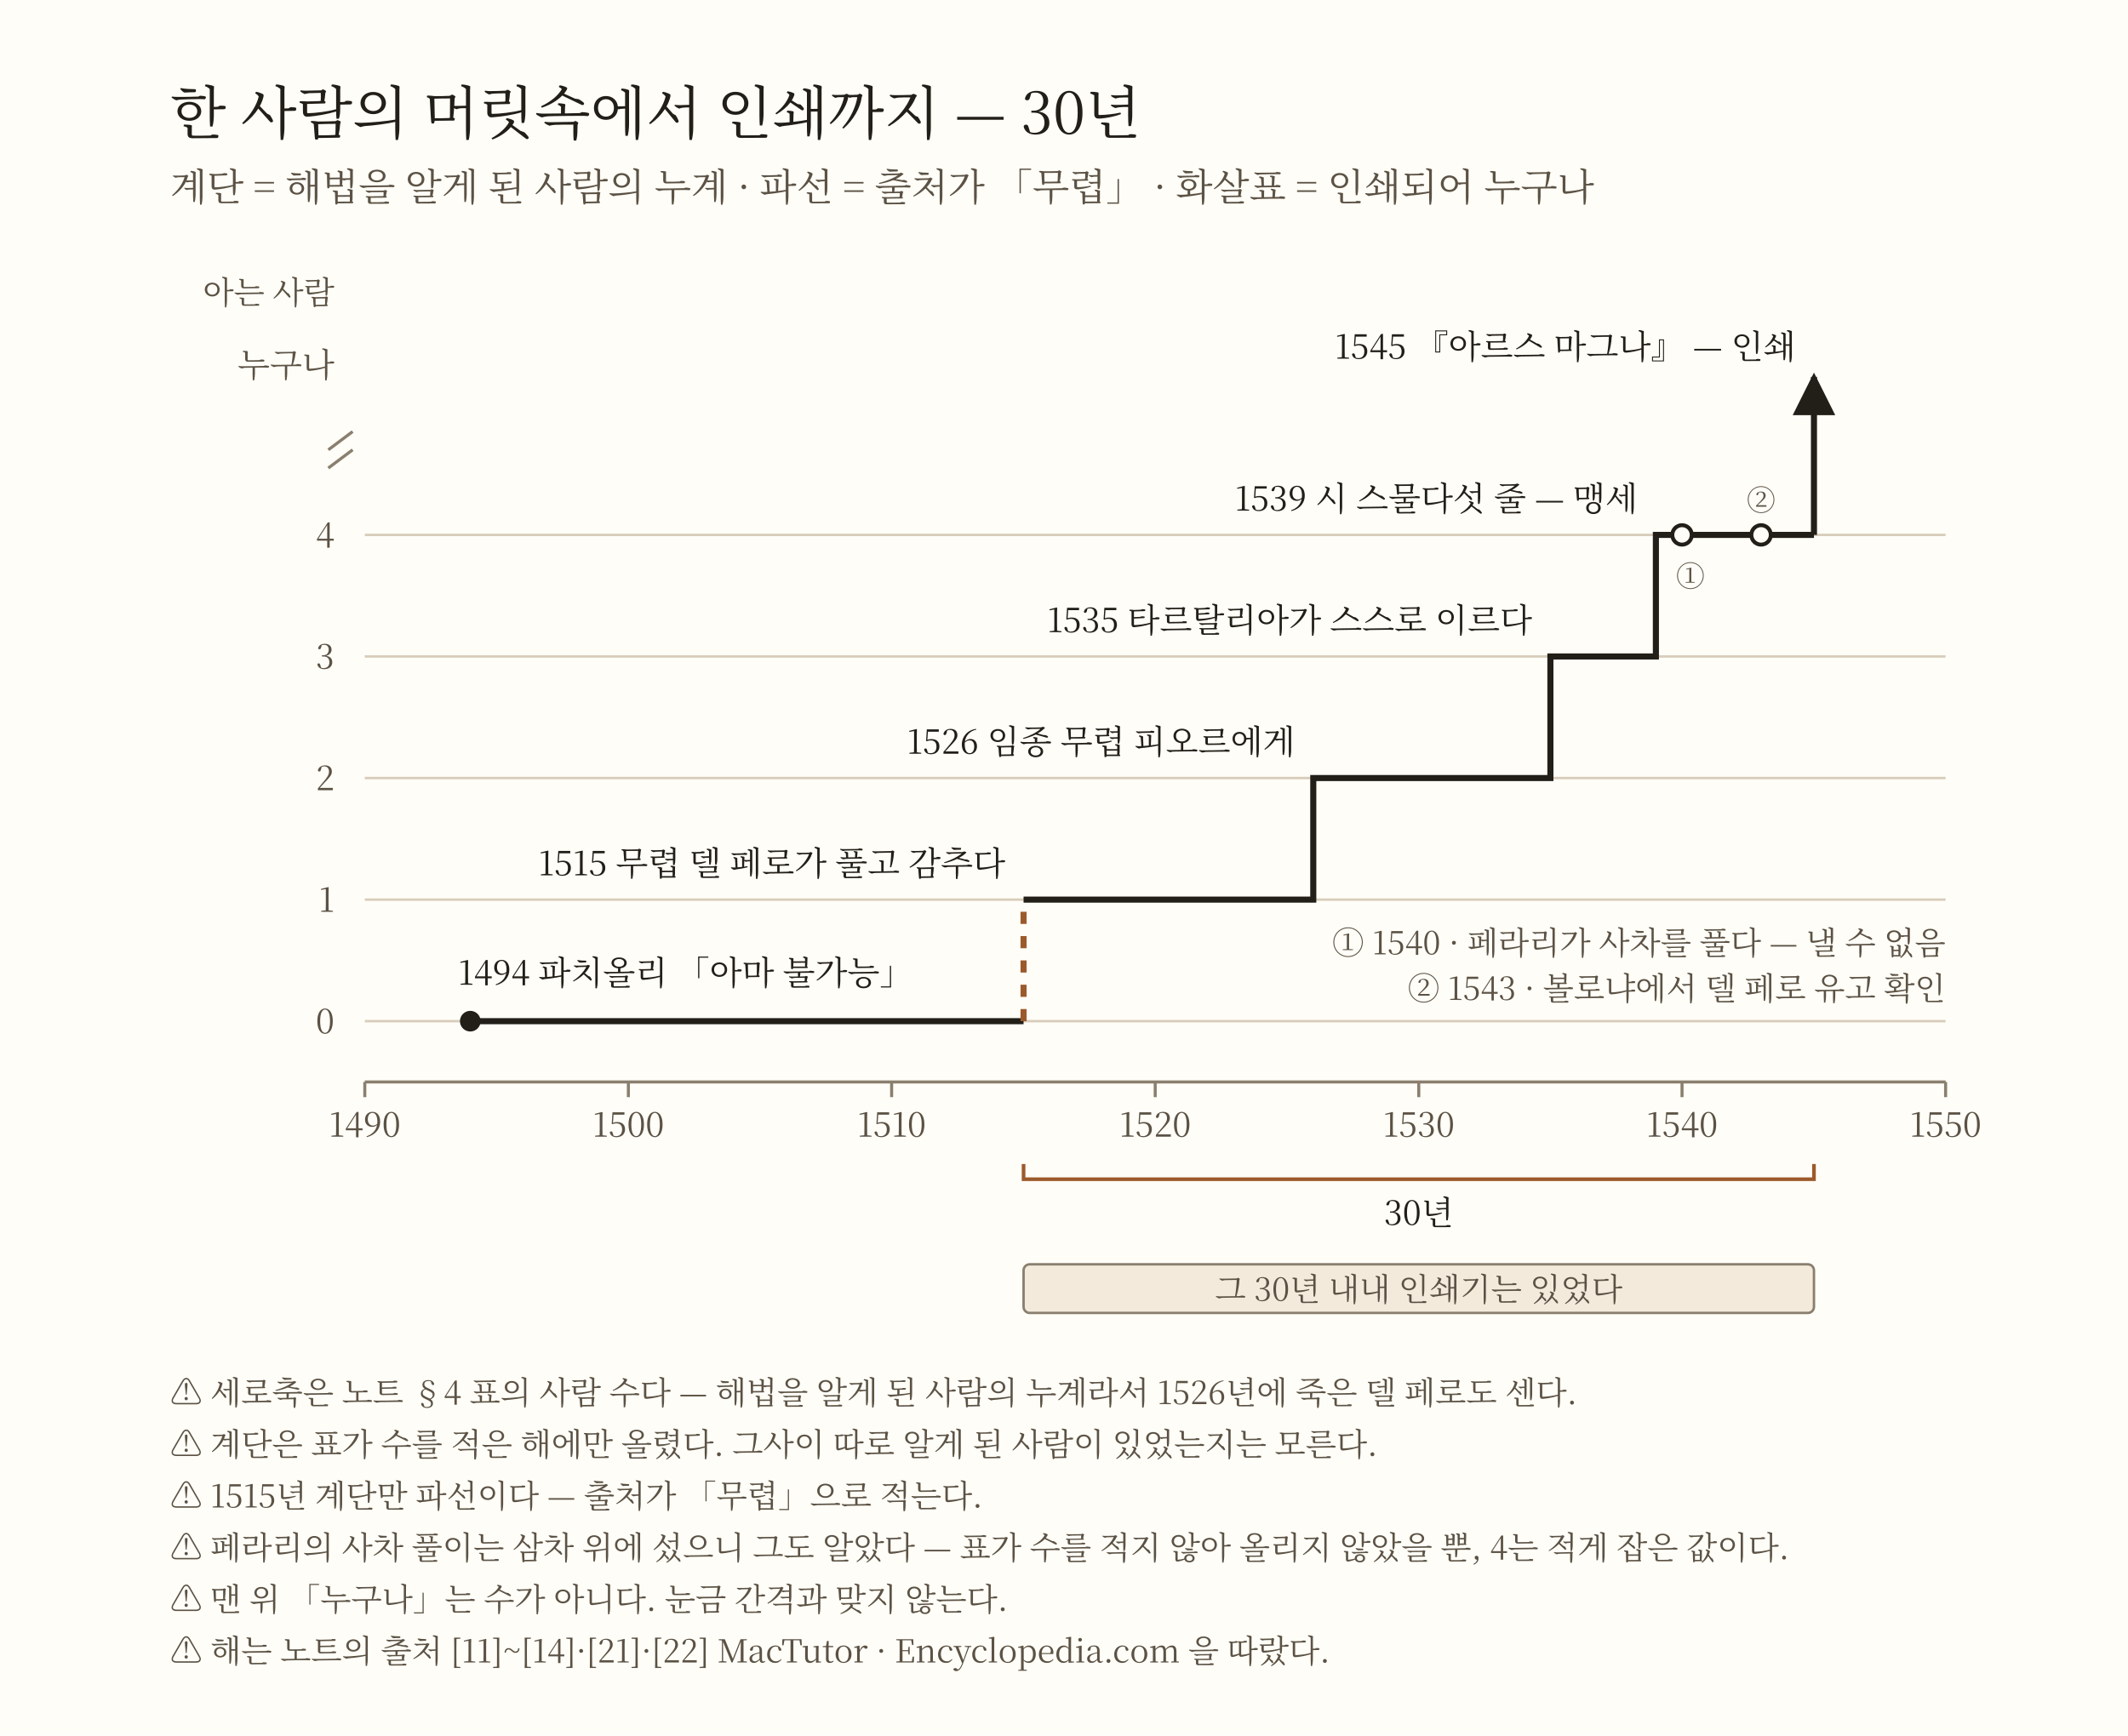
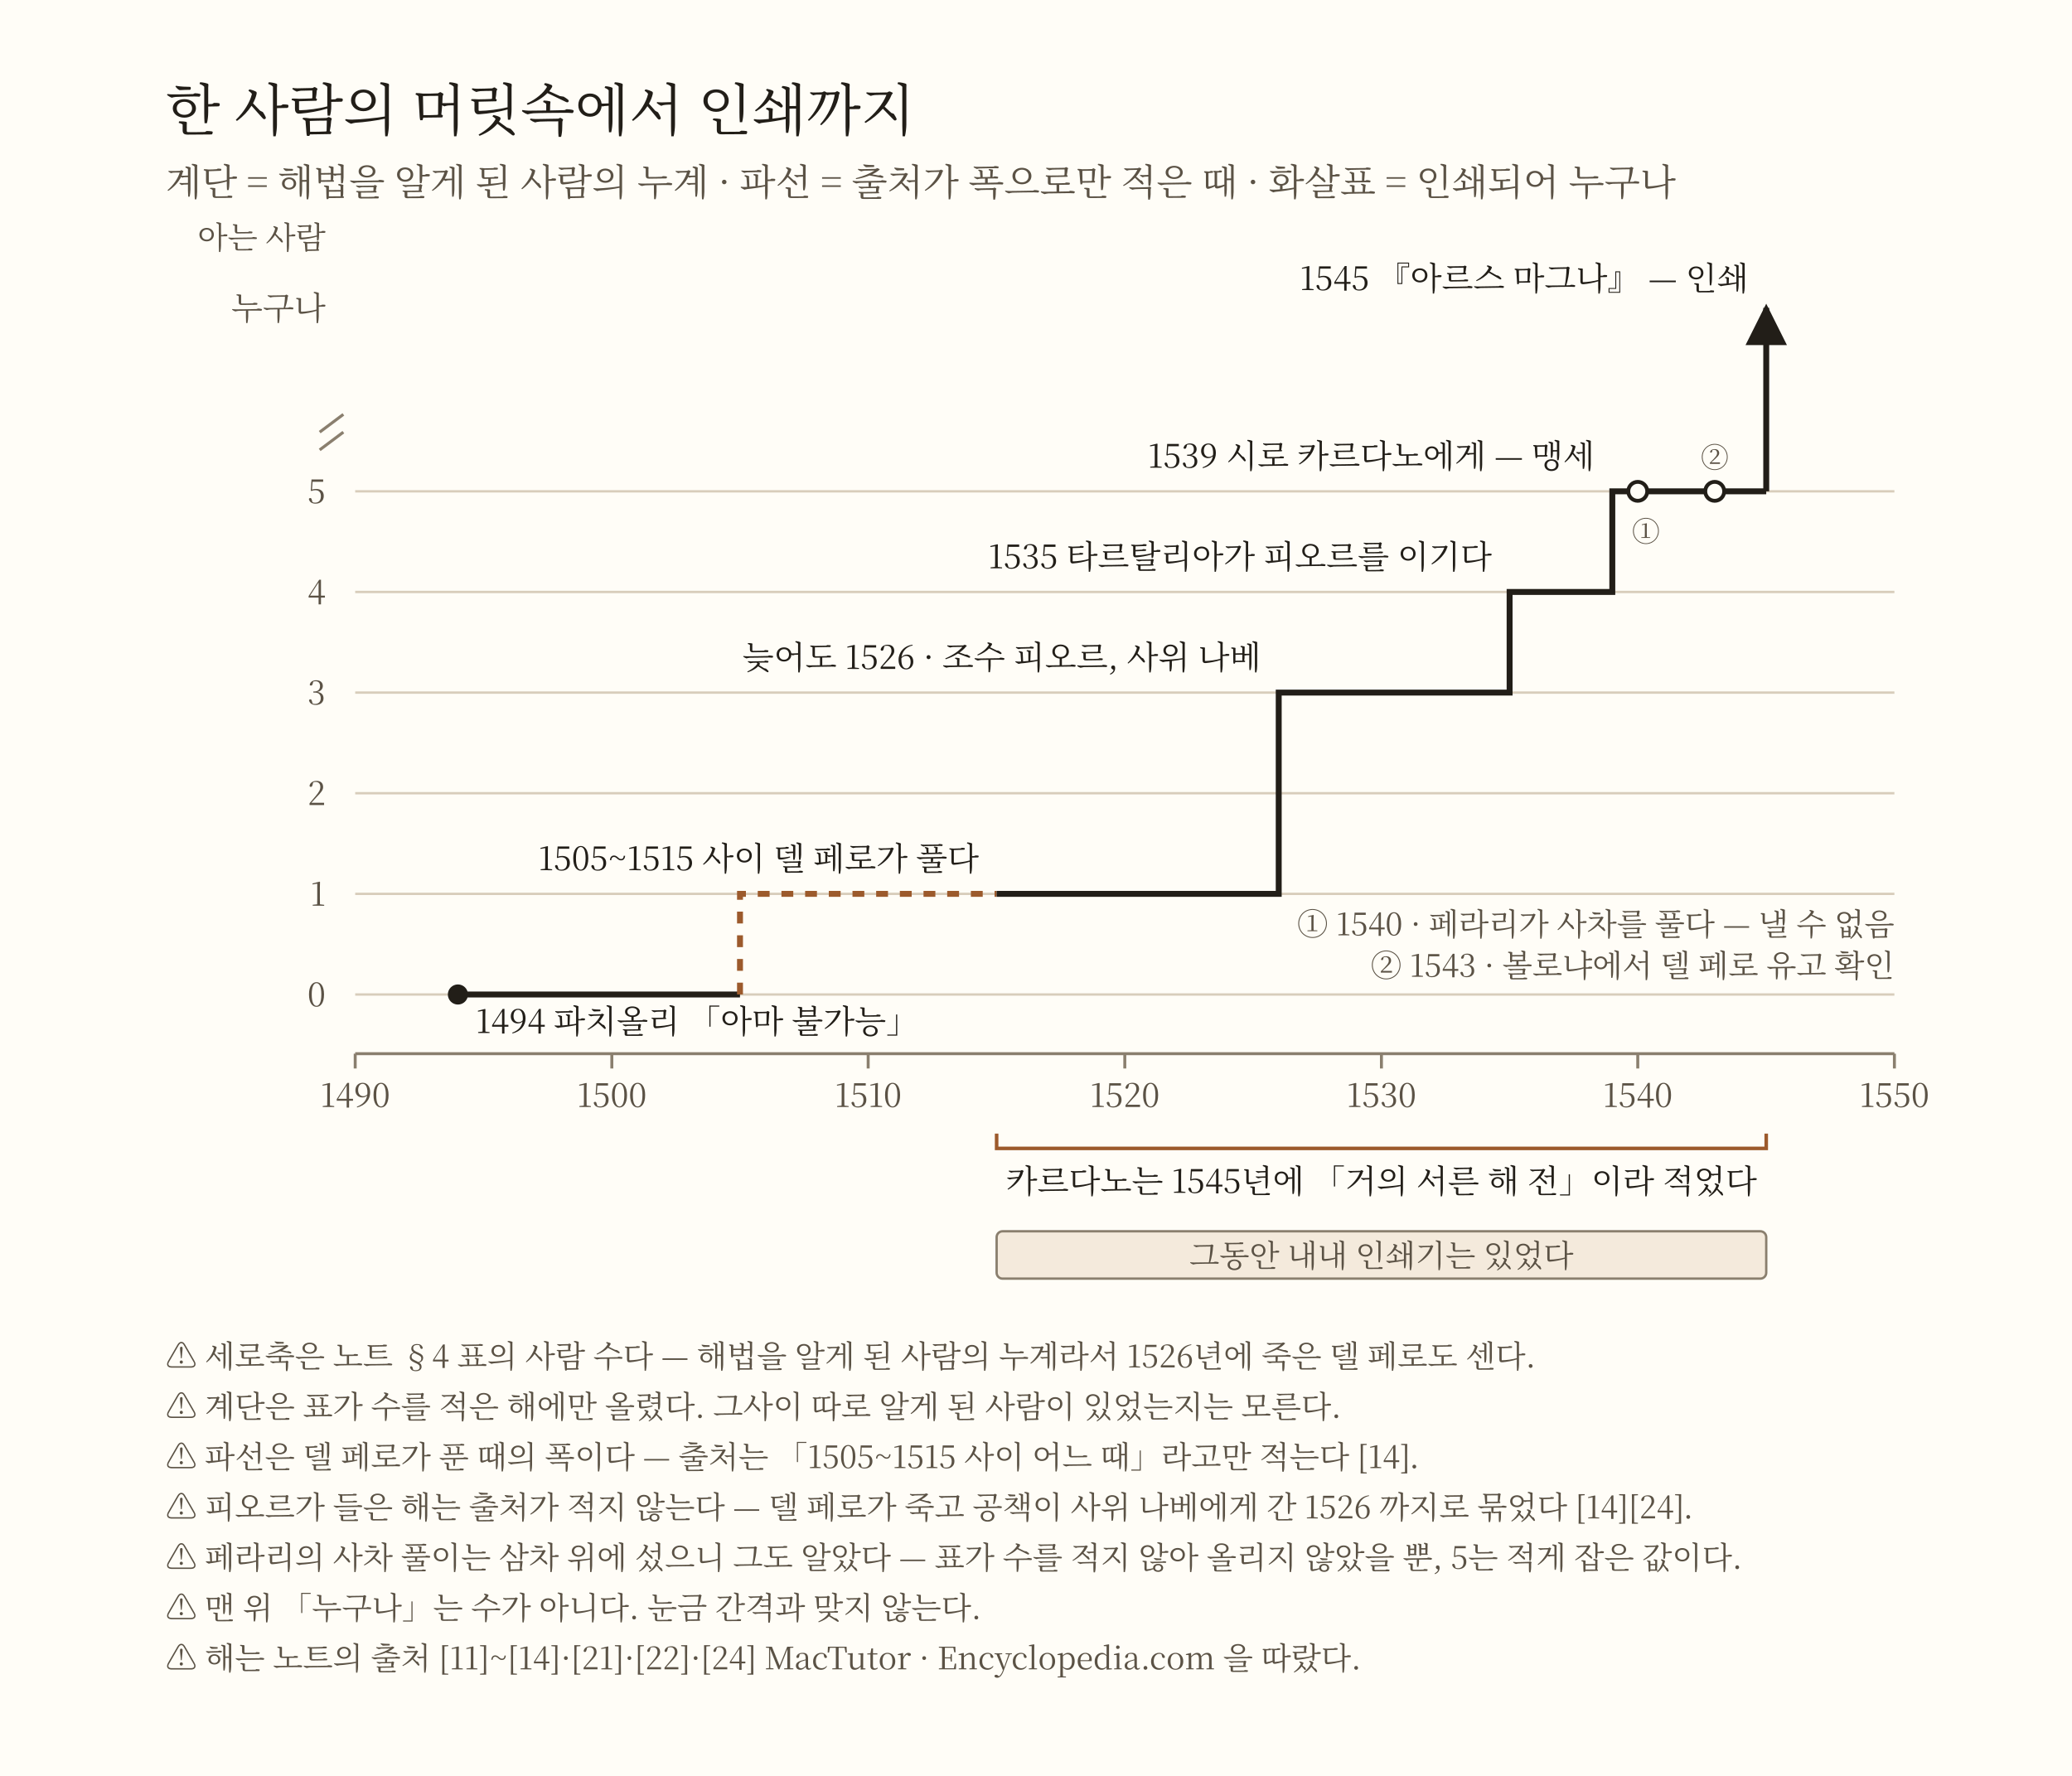
- <svg xmlns="http://www.w3.org/2000/svg" viewBox="0 0 700 571" width="700" height="571" role="img" aria-label="그림 위쪽에 「한 사람의 머릿속에서 인쇄까지 — 30년」이라는 표제가 있고 그 아래에 계단은 해법을 알게 된 사람의 누계, 파선은 출처가 무렵으로 적은 것, 화살표는 인쇄되어 누구나라는 부호표가 있다. 가로축은 1490년부터 1550년까지의 해이고, 세로축은 해법을 아는 사람의 수로 0부터 4까지 눈금이 있으며 그 위에 끊김 표시를 두고 누구나라는 칸이 따로 있다. 세로축 맨 위에 아는 사람이라고 적혀 있다. 1494년 0의 높이에 점이 있고 파치올리 아마 불가능이라고 적혀 있다. 선은 0의 높이로 오른쪽으로 가다가 1515년에 파선으로 1로 올라가고 옆에 1515 무렵 델 페로가 풀고 감추다라고 적혀 있다. 이어 1526년에 2로 올라가며 임종 무렵 피오르에게, 1535년에 3으로 올라가며 타르탈리아가 스스로 이르다, 1539년에 4로 올라가며 시 스물다섯 줄과 맹세라고 적혀 있다. 4의 높이에 1540과 1543 자리에 작은 동그라미 둘이 있고 각각 1번, 2번이 붙어 있다. 그 번호의 풀이는 그림 오른쪽 아래, 0과 1 눈금 사이에 적혀 있다 — 1번은 1540 페라리가 사차를 풀다, 낼 수 없음, 2번은 1543 볼로냐에서 델 페로 유고 확인. 1545년에 선이 4에서 누구나 칸까지 화살표로 치솟고 1545 아르스 마그나 인쇄라고 적혀 있다. 가로축 아래에 1515에서 1545까지를 묶는 괄호가 있어 30년이라고 적혀 있고, 그 바로 아래 같은 폭의 옅은 띠에 그 30년 내내 인쇄기는 있었다고 적혀 있다. 아래에 단서가 여섯 줄 있다. 첫째, 세로축은 노트 4절 표의 사람 수이고 해법을 알게 된 사람의 누계라서 1526년에 죽은 델 페로도 센다. 둘째, 계단은 표가 수를 적은 해에만 올렸고 그사이 따로 알게 된 사람이 있었는지는 모른다. 셋째, 1515년 계단만 파선인 것은 출처가 무렵으로 적기 때문이다. 넷째, 페라리의 사차 풀이는 삼차 위에 섰으니 그도 알았지만 표가 수를 적지 않아 계단을 올리지 않았을 뿐이고, 1540년부터의 4는 적게 잡은 값이다. 다섯째, 맨 위 누구나는 수가 아니어서 눈금 간격과 맞지 않는다. 여섯째, 해는 노트의 출처 11번부터 14번과 21번, 22번, MacTutor와 Encyclopedia.com을 따랐다.">
+ <svg xmlns="http://www.w3.org/2000/svg" viewBox="0 0 700 600" width="700" height="600" role="img" aria-label="그림 위쪽에 「한 사람의 머릿속에서 인쇄까지」이라는 표제가 있고 그 아래에 계단은 해법을 알게 된 사람의 누계, 파선은 출처가 폭으로만 적은 때, 화살표는 인쇄되어 누구나라는 부호표가 있다. 가로축은 1490년부터 1550년까지의 해이고, 세로축은 해법을 아는 사람의 수로 0부터 5까지 눈금이 있으며 그 위에 끊김 표시를 두고 누구나라는 칸이 따로 있다. 세로축 맨 위에 아는 사람이라고 적혀 있다. 1494년 0의 높이에 점이 있고 그 오른쪽 아래에 1494 파치올리 아마 불가능이라고 적혀 있다. 선은 0의 높이로 오른쪽으로 가다가 1505년에 파선으로 1로 올라가 1515년까지 파선으로 이어지고, 그 끝 왼쪽 위에 1505~1515 사이 델 페로가 풀다라고 적혀 있다. 이어 1526년에 3으로 올라가며 늦어도 1526, 조수 피오르, 사위 나베, 1535년에 4로 올라가며 1535 타르탈리아가 피오르를 이기다, 1539년에 5로 올라가며 1539 시로 카르다노에게, 맹세라고 적혀 있다. 5의 높이에 1540과 1543 자리에 작은 동그라미 둘이 있고 각각 1번, 2번이 붙어 있다. 그 번호의 풀이는 그림 오른쪽 아래, 0과 1 눈금 사이에 적혀 있다 — 1번은 1540 페라리가 사차를 풀다, 낼 수 없음, 2번은 1543 볼로냐에서 델 페로 유고 확인. 1545년에 선이 5에서 누구나 칸까지 화살표로 치솟고 1545 아르스 마그나 인쇄라고 적혀 있다. 가로축 아래에 1515에서 1545까지를 묶는 괄호가 있어 카르다노는 1545년에 거의 서른 해 전이라 적었다고 적혀 있고, 그 바로 아래 같은 폭의 옅은 띠에 그동안 내내 인쇄기는 있었다고 적혀 있다. 아래에 단서가 일곱 줄 있다. 첫째, 세로축은 노트 4절 표의 사람 수이고 해법을 알게 된 사람의 누계라서 1526년에 죽은 델 페로도 센다. 둘째, 계단은 표가 수를 적은 해에만 올렸고 그사이 따로 알게 된 사람이 있었는지는 모른다. 셋째, 파선은 델 페로가 푼 때의 폭이고 출처는 1505~1515 사이 어느 때라고만 적는다. 넷째, 피오르가 들은 해는 출처가 적지 않아 델 페로가 죽고 공책이 사위 나베에게 간 1526 까지로 묶었다. 다섯째, 페라리의 사차 풀이는 삼차 위에 섰으니 그도 알았지만 표가 수를 적지 않아 계단을 올리지 않았을 뿐이고, 1540년부터의 5는 적게 잡은 값이다. 여섯째, 맨 위 누구나는 수가 아니어서 눈금 간격과 맞지 않는다. 일곱째, 해는 노트의 출처 11번부터 14번과 21번, 22번, 24번, MacTutor와 Encyclopedia.com을 따랐다.">
  <defs>
    <marker id="ah" viewBox="0 0 10 10" refX="9" refY="5" markerWidth="7" markerHeight="7" orient="auto">
      <path d="M0,0 L10,5 L0,10 z" fill="#221E18" />
    </marker>
  </defs>
  <style>
    text{font-family:EB Garamond, Georgia, 'Noto Serif KR', 'Noto Serif CJK KR', NanumMyeongjo, Batang, AppleMyungjo, serif;fill:#221E18;}
    .h1{font-size:19px;} .h2{font-size:12.5px;fill:#5B5245;}
    .ev{font-size:11px;} .sm{font-size:10.5px;fill:#5B5245;} .yr{font-size:11px;fill:#5B5245;}
    .tiny{font-size:9.5px;fill:#5B5245;}
    .bg{fill:#FFFDF7;}
    .grid{stroke:#D8CDBB;stroke-width:0.8;}
    .axis{stroke:#8A7F6E;stroke-width:1;fill:none;}
    .step{stroke:#221E18;stroke-width:2;fill:none;}
    .unk{stroke:#9C5A2C;stroke-width:2;fill:none;stroke-dasharray:4 4;}
    .pt{fill:#221E18;}
    .mk{fill:#FFFDF7;stroke:#221E18;stroke-width:1.3;}
    .brk{stroke:#9C5A2C;stroke-width:1.2;fill:none;}
    .press{fill:#F4EADC;stroke:#8A7F6E;stroke-width:0.8;}
    .warn{font-size:10.5px;fill:#5B5245;}
  </style>
-   <rect class="bg" x="0" y="0" width="700" height="571" />
-   <text class="h1" x="56" y="44">한 사람의 머릿속에서 인쇄까지 — 30년</text>
-   <text class="h2" x="56" y="66">계단 = 해법을 알게 된 사람의 누계 · 파선 = 출처가 「무렵」 · 화살표 = 인쇄되어 누구나</text>
+   <rect class="bg" x="0" y="0" width="700" height="600" />
+   <text class="h1" x="56" y="44" text-anchor="start">한 사람의 머릿속에서 인쇄까지</text>
+   <text class="h2" x="56" y="66" text-anchor="start">계단 = 해법을 알게 된 사람의 누계 · 파선 = 출처가 폭으로만 적은 때 · 화살표 = 인쇄되어 누구나</text>
  <line class="grid" x1="120" y1="336" x2="640" y2="336" />
  <text class="yr" x="110.0" y="340" text-anchor="end">0</text>
-   <line class="grid" x1="120" y1="296" x2="640" y2="296" />
-   <text class="yr" x="110.0" y="300" text-anchor="end">1</text>
-   <line class="grid" x1="120" y1="256" x2="640" y2="256" />
-   <text class="yr" x="110.0" y="260" text-anchor="end">2</text>
-   <line class="grid" x1="120" y1="216" x2="640" y2="216" />
-   <text class="yr" x="110.0" y="220" text-anchor="end">3</text>
-   <line class="grid" x1="120" y1="176" x2="640" y2="176" />
-   <text class="yr" x="110.0" y="180" text-anchor="end">4</text>
-   <text class="yr" x="110.0" y="124" text-anchor="end">누구나</text>
-   <line class="axis" x1="108" y1="148" x2="116" y2="142" />
-   <line class="axis" x1="108" y1="154" x2="116" y2="148" />
-   <text class="sm" x="110.0" y="100" text-anchor="end">아는 사람</text>
-   <path class="step" d="M154.7,336 H336.7" />
-   <line class="unk" x1="336.7" y1="336" x2="336.7" y2="296" />
-   <path class="step" d="M336.7,296 H432.0 V256 H510.0 V216 H544.7 V176 H596.7" />
-   <line class="step" x1="596.7" y1="176" x2="596.7" y2="124" marker-end="url(#ah)" />
+   <line class="grid" x1="120" y1="302" x2="640" y2="302" />
+   <text class="yr" x="110.0" y="306" text-anchor="end">1</text>
+   <line class="grid" x1="120" y1="268" x2="640" y2="268" />
+   <text class="yr" x="110.0" y="272" text-anchor="end">2</text>
+   <line class="grid" x1="120" y1="234" x2="640" y2="234" />
+   <text class="yr" x="110.0" y="238" text-anchor="end">3</text>
+   <line class="grid" x1="120" y1="200" x2="640" y2="200" />
+   <text class="yr" x="110.0" y="204" text-anchor="end">4</text>
+   <line class="grid" x1="120" y1="166" x2="640" y2="166" />
+   <text class="yr" x="110.0" y="170" text-anchor="end">5</text>
+   <text class="yr" x="110.0" y="108" text-anchor="end">누구나</text>
+   <line class="axis" x1="108" y1="146" x2="116" y2="140" />
+   <line class="axis" x1="108" y1="152" x2="116" y2="146" />
+   <text class="sm" x="110.0" y="84" text-anchor="end">아는 사람</text>
+   <path class="step" d="M154.7,336 H250.0" />
+   <path class="unk" d="M250.0,336 V302 H336.7" />
+   <path class="step" d="M336.7,302 H432.0 V234 H510.0 V200 H544.7 V166 H596.7" />
+   <line class="step" x1="596.7" y1="166" x2="596.7" y2="104" marker-end="url(#ah)" />
  <circle class="pt" cx="154.7" cy="336" r="3.4" />
-   <text class="ev" x="150.7" y="324" text-anchor="start">1494 파치올리 「아마 불가능」</text>
-   <text class="ev" x="330.7" y="288" text-anchor="end">1515 무렵 델 페로가 풀고 감추다</text>
-   <text class="ev" x="426.0" y="248" text-anchor="end">1526 임종 무렵 피오르에게</text>
-   <text class="ev" x="504.0" y="208" text-anchor="end">1535 타르탈리아가 스스로 이르다</text>
-   <text class="ev" x="538.7" y="168" text-anchor="end">1539 시 스물다섯 줄 — 맹세</text>
-   <text class="ev" x="590.7" y="118" text-anchor="end">1545 『아르스 마그나』 — 인쇄</text>
-   <circle class="mk" cx="553.3" cy="176" r="3.2" />
-   <circle class="mk" cx="579.3" cy="176" r="3.2" />
-   <text class="tiny" x="551.3" y="193" text-anchor="start">①</text>
-   <text class="tiny" x="579.3" y="168" text-anchor="middle">②</text>
-   <text class="sm" x="640.0" y="314" text-anchor="end">① 1540 · 페라리가 사차를 풀다 — 낼 수 없음</text>
-   <text class="sm" x="640.0" y="329" text-anchor="end">② 1543 · 볼로냐에서 델 페로 유고 확인</text>
+   <text class="ev" x="160.7" y="349" text-anchor="start">1494 파치올리 「아마 불가능」</text>
+   <text class="ev" x="330.7" y="294" text-anchor="end">1505~1515 사이 델 페로가 풀다</text>
+   <text class="ev" x="426.0" y="226" text-anchor="end">늦어도 1526 · 조수 피오르, 사위 나베</text>
+   <text class="ev" x="504.0" y="192" text-anchor="end">1535 타르탈리아가 피오르를 이기다</text>
+   <text class="ev" x="538.7" y="158" text-anchor="end">1539 시로 카르다노에게 — 맹세</text>
+   <text class="ev" x="590.7" y="98" text-anchor="end">1545 『아르스 마그나』 — 인쇄</text>
+   <circle class="mk" cx="553.3" cy="166" r="3.2" />
+   <circle class="mk" cx="579.3" cy="166" r="3.2" />
+   <text class="tiny" x="551.3" y="183" text-anchor="start">①</text>
+   <text class="tiny" x="579.3" y="158" text-anchor="middle">②</text>
+   <text class="sm" x="640.0" y="316" text-anchor="end">① 1540 · 페라리가 사차를 풀다 — 낼 수 없음</text>
+   <text class="sm" x="640.0" y="330" text-anchor="end">② 1543 · 볼로냐에서 델 페로 유고 확인</text>
  <line class="axis" x1="120" y1="356" x2="640" y2="356" />
  <line class="axis" x1="120.0" y1="356" x2="120.0" y2="361" />
  <text class="yr" x="120.0" y="374" text-anchor="middle">1490</text>
  <line class="axis" x1="206.7" y1="356" x2="206.7" y2="361" />
  <text class="yr" x="206.7" y="374" text-anchor="middle">1500</text>
  <line class="axis" x1="293.3" y1="356" x2="293.3" y2="361" />
  <text class="yr" x="293.3" y="374" text-anchor="middle">1510</text>
  <line class="axis" x1="380.0" y1="356" x2="380.0" y2="361" />
  <text class="yr" x="380.0" y="374" text-anchor="middle">1520</text>
  <line class="axis" x1="466.7" y1="356" x2="466.7" y2="361" />
  <text class="yr" x="466.7" y="374" text-anchor="middle">1530</text>
  <line class="axis" x1="553.3" y1="356" x2="553.3" y2="361" />
  <text class="yr" x="553.3" y="374" text-anchor="middle">1540</text>
  <line class="axis" x1="640.0" y1="356" x2="640.0" y2="361" />
  <text class="yr" x="640.0" y="374" text-anchor="middle">1550</text>
  <path class="brk" d="M336.7,383 V388 H596.7 V383" />
-   <text class="ev" x="466.7" y="403" text-anchor="middle">30년</text>
+   <text class="ev" x="466.7" y="403" text-anchor="middle">카르다노는 1545년에 「거의 서른 해 전」이라 적었다</text>
  <rect class="press" x="336.7" y="416" width="260.0" height="16" rx="2" />
-   <text class="sm" x="466.7" y="428" text-anchor="middle">그 30년 내내 인쇄기는 있었다</text>
+   <text class="sm" x="466.7" y="428" text-anchor="middle">그동안 내내 인쇄기는 있었다</text>
  <text class="warn" x="56" y="462">⚠ 세로축은 노트 §4 표의 사람 수다 — 해법을 알게 된 사람의 누계라서 1526년에 죽은 델 페로도 센다.</text>
  <text class="warn" x="56" y="479">⚠ 계단은 표가 수를 적은 해에만 올렸다. 그사이 따로 알게 된 사람이 있었는지는 모른다.</text>
-   <text class="warn" x="56" y="496">⚠ 1515년 계단만 파선이다 — 출처가 「무렵」으로 적는다.</text>
-   <text class="warn" x="56" y="513">⚠ 페라리의 사차 풀이는 삼차 위에 섰으니 그도 알았다 — 표가 수를 적지 않아 올리지 않았을 뿐, 4는 적게 잡은 값이다.</text>
-   <text class="warn" x="56" y="530">⚠ 맨 위 「누구나」는 수가 아니다. 눈금 간격과 맞지 않는다.</text>
-   <text class="warn" x="56" y="547">⚠ 해는 노트의 출처 [11]~[14]·[21]·[22] MacTutor · Encyclopedia.com 을 따랐다.</text>
+   <text class="warn" x="56" y="496">⚠ 파선은 델 페로가 푼 때의 폭이다 — 출처는 「1505~1515 사이 어느 때」라고만 적는다 [14].</text>
+   <text class="warn" x="56" y="513">⚠ 피오르가 들은 해는 출처가 적지 않는다 — 델 페로가 죽고 공책이 사위 나베에게 간 1526 까지로 묶었다 [14][24].</text>
+   <text class="warn" x="56" y="530">⚠ 페라리의 사차 풀이는 삼차 위에 섰으니 그도 알았다 — 표가 수를 적지 않아 올리지 않았을 뿐, 5는 적게 잡은 값이다.</text>
+   <text class="warn" x="56" y="547">⚠ 맨 위 「누구나」는 수가 아니다. 눈금 간격과 맞지 않는다.</text>
+   <text class="warn" x="56" y="564">⚠ 해는 노트의 출처 [11]~[14]·[21]·[22]·[24] MacTutor · Encyclopedia.com 을 따랐다.</text>
</svg>
